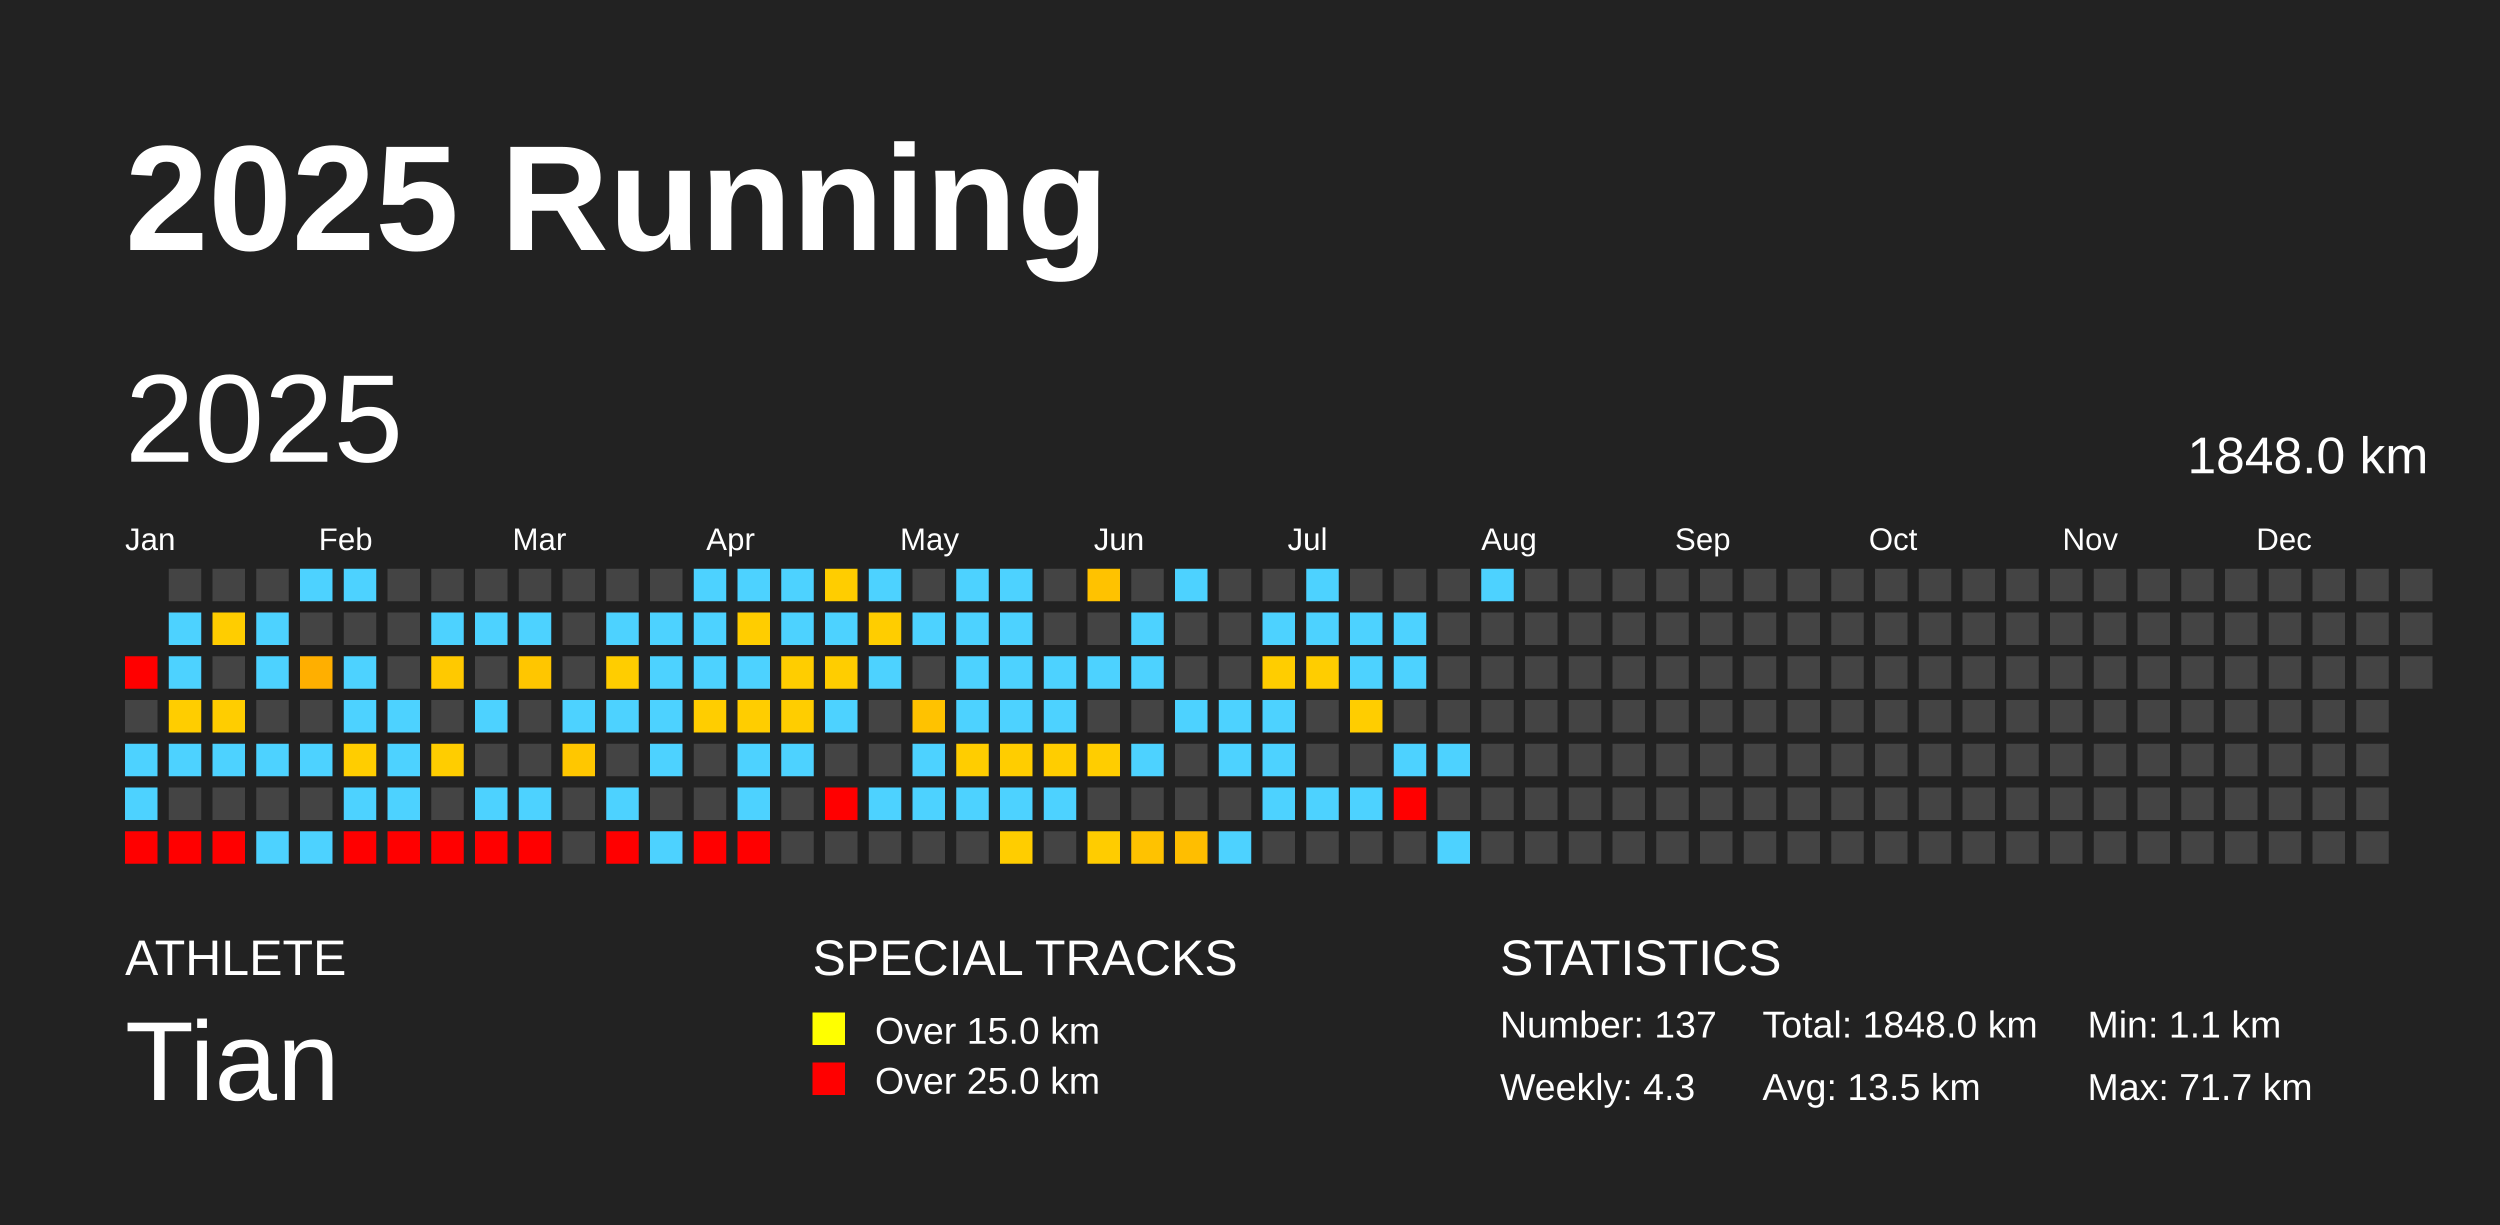
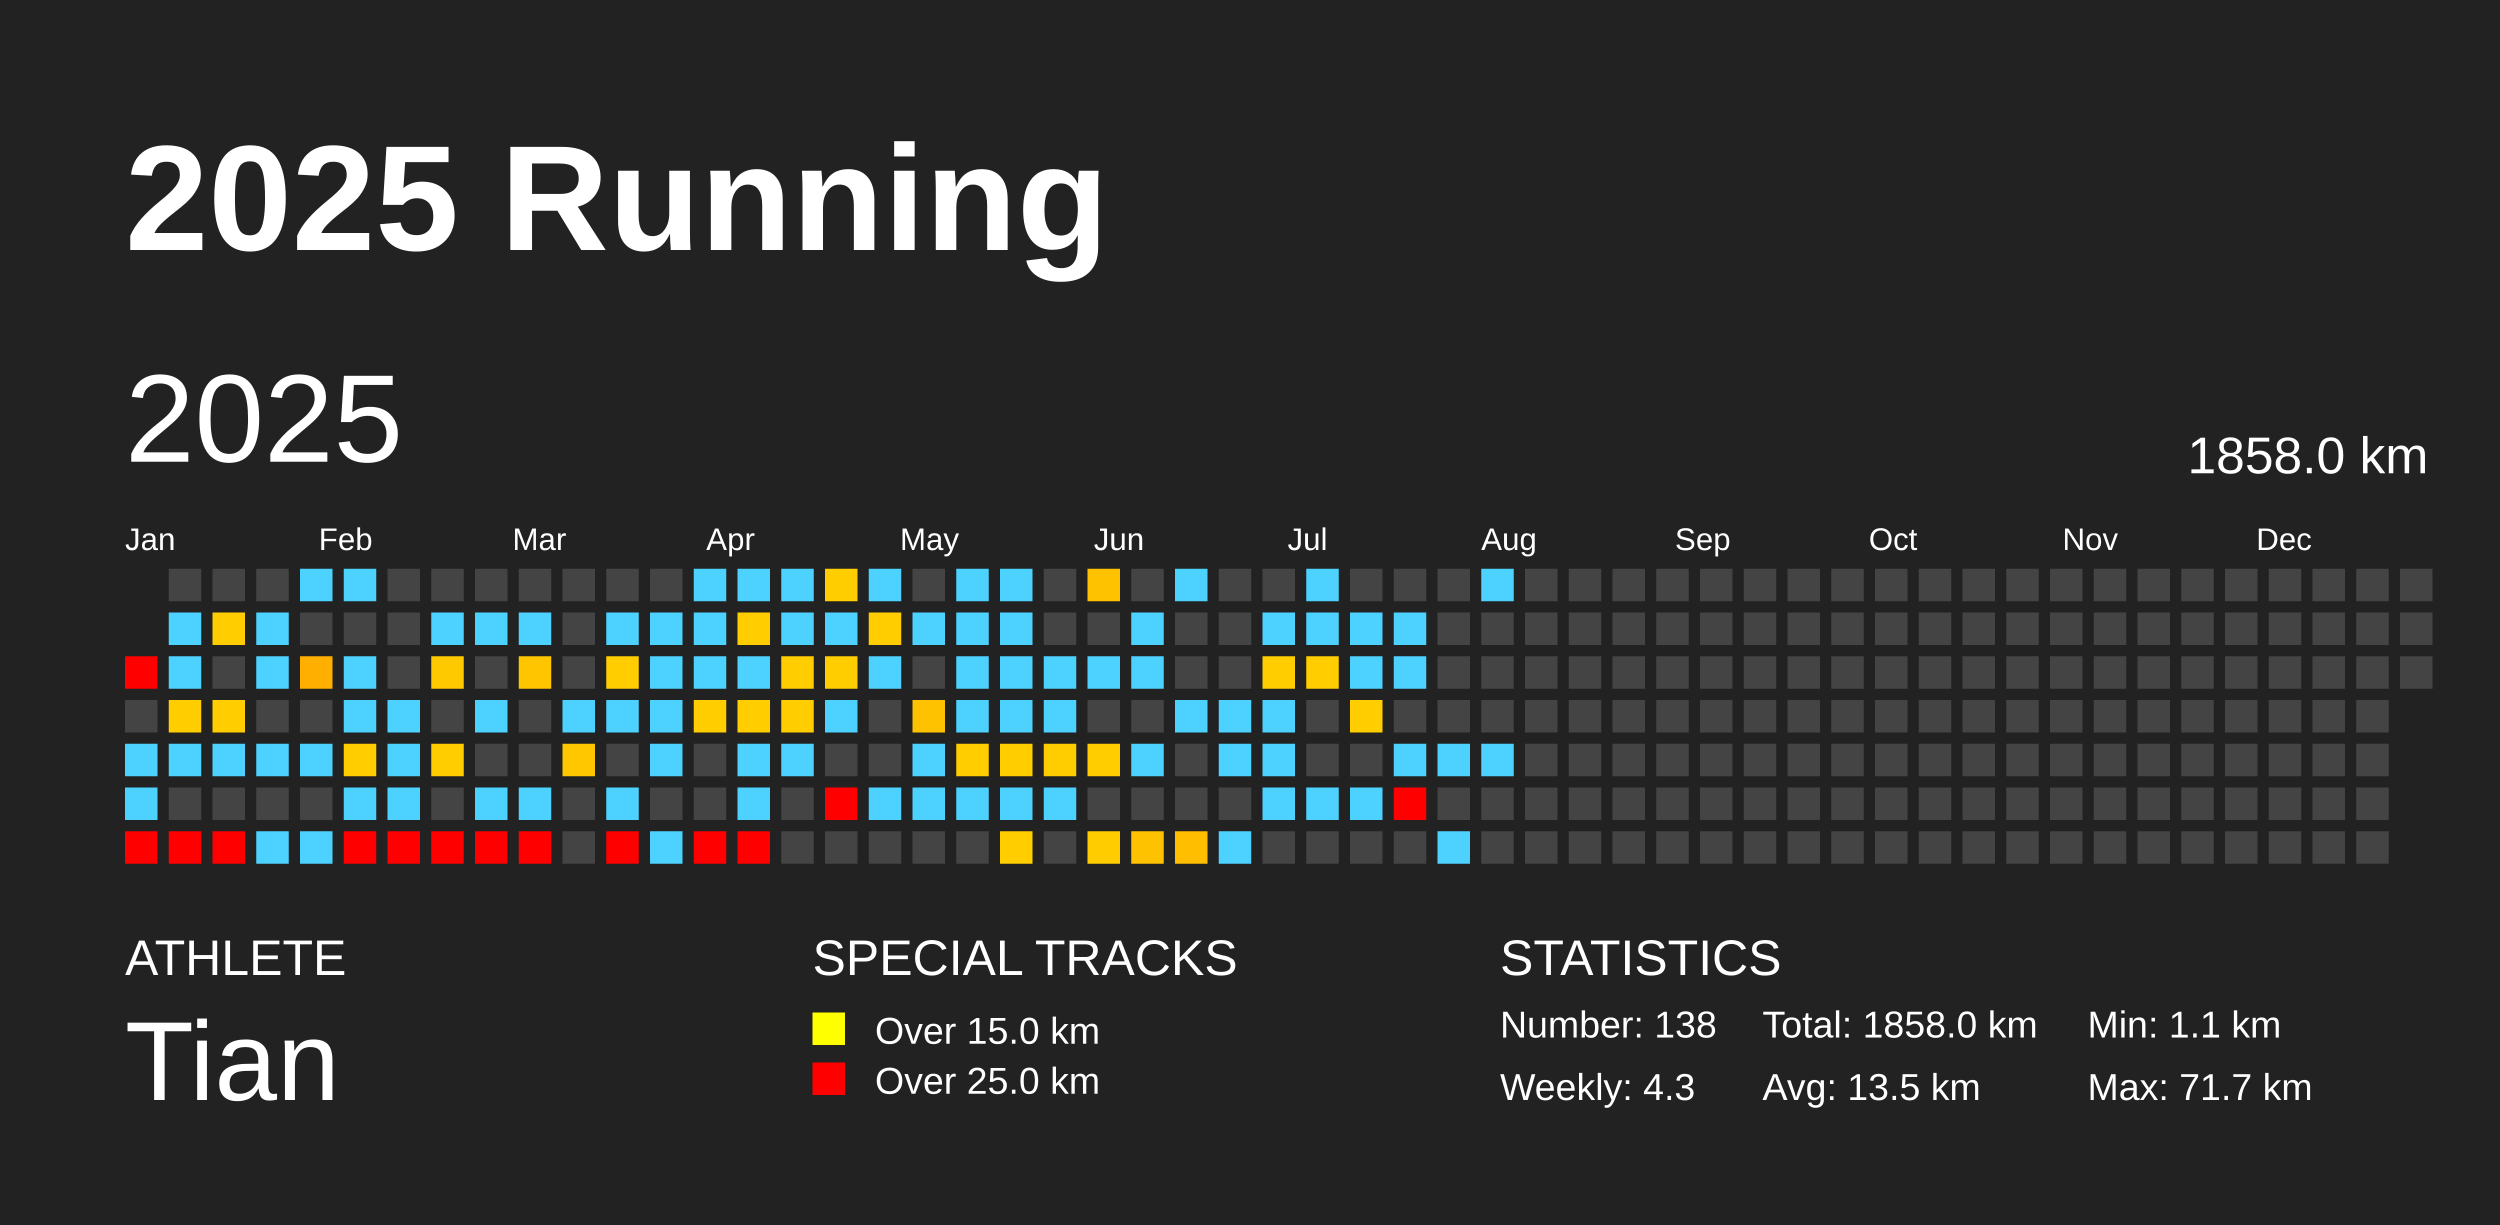
<svg xmlns="http://www.w3.org/2000/svg" baseProfile="full" height="98mm" version="1.1" viewBox="0,0,200,98" width="200mm">
  <defs />
  <rect fill="#222222" height="98" width="200" x="0" y="0" />
  <text fill="#FFFFFF" style="font-size:12px; font-family:Arial; font-weight:bold;" x="10" y="20">2025 Running</text>
  <text fill="#FFFFFF" style="font-size:4px; font-family:Arial" x="10" y="78">ATHLETE</text>
  <text fill="#FFFFFF" style="font-size:9px; font-family:Arial" x="10" y="88">Tian</text>
  <text fill="#FFFFFF" style="font-size:4px; font-family:Arial" x="65" y="78">SPECIAL TRACKS</text>
  <rect fill="yellow" height="2.6" width="2.6" x="65" y="81" />
  <text fill="#FFFFFF" style="font-size:3px; font-family:Arial" x="70" y="83.5">Over 15.0 km</text>
  <rect fill="red" height="2.6" width="2.6" x="65" y="85" />
  <text fill="#FFFFFF" style="font-size:3px; font-family:Arial" x="70" y="87.5">Over 25.0 km</text>
  <text fill="#FFFFFF" style="font-size:4px; font-family:Arial" x="120" y="78">STATISTICS</text>
-   <text fill="#FFFFFF" style="font-size:3px; font-family:Arial" x="120" y="83">Number: 137</text>
+   <text fill="#FFFFFF" style="font-size:3px; font-family:Arial" x="120" y="83">Number: 138</text>
  <text fill="#FFFFFF" style="font-size:3px; font-family:Arial" x="120" y="88">Weekly: 4.3</text>
-   <text fill="#FFFFFF" style="font-size:3px; font-family:Arial" x="141" y="83">Total: 1848.0 km</text>
+   <text fill="#FFFFFF" style="font-size:3px; font-family:Arial" x="141" y="83">Total: 1858.0 km</text>
  <text fill="#FFFFFF" style="font-size:3px; font-family:Arial" x="141" y="88">Avg: 13.5 km</text>
  <text fill="#FFFFFF" style="font-size:3px; font-family:Arial" x="167" y="83">Min: 1.1 km</text>
  <text fill="#FFFFFF" style="font-size:3px; font-family:Arial" x="167" y="88">Max: 71.7 km</text>
  <text dominant-baseline="hanging" fill="#FFFFFF" style="font-size:10.0px; font-family:Arial;" x="10" y="30">2025</text>
-   <text dominant-baseline="hanging" fill="#FFFFFF" style="font-size:4.125px; font-family:Arial;" x="175" y="35">1848.0 km</text>
+   <text dominant-baseline="hanging" fill="#FFFFFF" style="font-size:4.125px; font-family:Arial;" x="175" y="35">1858.0 km</text>
  <text fill="#FFFFFF" style="font-size:2.5px; font-family:Arial" x="10.0" y="44">Jan</text>
  <text fill="#FFFFFF" style="font-size:2.5px; font-family:Arial" x="25.5" y="44">Feb</text>
  <text fill="#FFFFFF" style="font-size:2.5px; font-family:Arial" x="41.0" y="44">Mar</text>
  <text fill="#FFFFFF" style="font-size:2.5px; font-family:Arial" x="56.5" y="44">Apr</text>
  <text fill="#FFFFFF" style="font-size:2.5px; font-family:Arial" x="72.0" y="44">May</text>
  <text fill="#FFFFFF" style="font-size:2.5px; font-family:Arial" x="87.5" y="44">Jun</text>
  <text fill="#FFFFFF" style="font-size:2.5px; font-family:Arial" x="103.0" y="44">Jul</text>
  <text fill="#FFFFFF" style="font-size:2.5px; font-family:Arial" x="118.5" y="44">Aug</text>
  <text fill="#FFFFFF" style="font-size:2.5px; font-family:Arial" x="134.0" y="44">Sep</text>
  <text fill="#FFFFFF" style="font-size:2.5px; font-family:Arial" x="149.5" y="44">Oct</text>
  <text fill="#FFFFFF" style="font-size:2.5px; font-family:Arial" x="165.0" y="44">Nov</text>
  <text fill="#FFFFFF" style="font-size:2.5px; font-family:Arial" x="180.5" y="44">Dec</text>
  <rect fill="red" height="2.6" width="2.6" x="10.0" y="52.5" />
  <rect fill="#444444" height="2.6" width="2.6" x="10.0" y="56.0" />
  <rect fill="#4dd2ff" height="2.6" width="2.6" x="10.0" y="59.5" />
  <rect fill="#4dd2ff" height="2.6" width="2.6" x="10.0" y="63.0" />
  <rect fill="red" height="2.6" width="2.6" x="10.0" y="66.5" />
  <rect fill="#444444" height="2.6" width="2.6" x="13.5" y="45.5" />
  <rect fill="#4dd2ff" height="2.6" width="2.6" x="13.5" y="49.0" />
  <rect fill="#4dd2ff" height="2.6" width="2.6" x="13.5" y="52.5" />
  <rect fill="#ffcd00" height="2.6" width="2.6" x="13.5" y="56.0" />
  <rect fill="#4dd2ff" height="2.6" width="2.6" x="13.5" y="59.5" />
  <rect fill="#444444" height="2.6" width="2.6" x="13.5" y="63.0" />
  <rect fill="red" height="2.6" width="2.6" x="13.5" y="66.5" />
  <rect fill="#444444" height="2.6" width="2.6" x="17.0" y="45.5" />
  <rect fill="#ffcd00" height="2.6" width="2.6" x="17.0" y="49.0" />
  <rect fill="#444444" height="2.6" width="2.6" x="17.0" y="52.5" />
  <rect fill="#ffcd00" height="2.6" width="2.6" x="17.0" y="56.0" />
  <rect fill="#4dd2ff" height="2.6" width="2.6" x="17.0" y="59.5" />
  <rect fill="#444444" height="2.6" width="2.6" x="17.0" y="63.0" />
  <rect fill="red" height="2.6" width="2.6" x="17.0" y="66.5" />
  <rect fill="#444444" height="2.6" width="2.6" x="20.5" y="45.5" />
  <rect fill="#4dd2ff" height="2.6" width="2.6" x="20.5" y="49.0" />
  <rect fill="#4dd2ff" height="2.6" width="2.6" x="20.5" y="52.5" />
  <rect fill="#444444" height="2.6" width="2.6" x="20.5" y="56.0" />
  <rect fill="#4dd2ff" height="2.6" width="2.6" x="20.5" y="59.5" />
  <rect fill="#444444" height="2.6" width="2.6" x="20.5" y="63.0" />
  <rect fill="#4dd2ff" height="2.6" width="2.6" x="20.5" y="66.5" />
  <rect fill="#4dd2ff" height="2.6" width="2.6" x="24.0" y="45.5" />
  <rect fill="#444444" height="2.6" width="2.6" x="24.0" y="49.0" />
  <rect fill="#ffaf00" height="2.6" width="2.6" x="24.0" y="52.5" />
  <rect fill="#444444" height="2.6" width="2.6" x="24.0" y="56.0" />
  <rect fill="#4dd2ff" height="2.6" width="2.6" x="24.0" y="59.5" />
  <rect fill="#444444" height="2.6" width="2.6" x="24.0" y="63.0" />
  <rect fill="#4dd2ff" height="2.6" width="2.6" x="24.0" y="66.5" />
  <rect fill="#4dd2ff" height="2.6" width="2.6" x="27.5" y="45.5" />
  <rect fill="#444444" height="2.6" width="2.6" x="27.5" y="49.0" />
  <rect fill="#4dd2ff" height="2.6" width="2.6" x="27.5" y="52.5" />
  <rect fill="#4dd2ff" height="2.6" width="2.6" x="27.5" y="56.0" />
  <rect fill="#ffcd00" height="2.6" width="2.6" x="27.5" y="59.5" />
  <rect fill="#4dd2ff" height="2.6" width="2.6" x="27.5" y="63.0" />
  <rect fill="red" height="2.6" width="2.6" x="27.5" y="66.5" />
  <rect fill="#444444" height="2.6" width="2.6" x="31.0" y="45.5" />
  <rect fill="#444444" height="2.6" width="2.6" x="31.0" y="49.0" />
  <rect fill="#444444" height="2.6" width="2.6" x="31.0" y="52.5" />
  <rect fill="#4dd2ff" height="2.6" width="2.6" x="31.0" y="56.0" />
  <rect fill="#4dd2ff" height="2.6" width="2.6" x="31.0" y="59.5" />
  <rect fill="#4dd2ff" height="2.6" width="2.6" x="31.0" y="63.0" />
  <rect fill="red" height="2.6" width="2.6" x="31.0" y="66.5" />
  <rect fill="#444444" height="2.6" width="2.6" x="34.5" y="45.5" />
  <rect fill="#4dd2ff" height="2.6" width="2.6" x="34.5" y="49.0" />
  <rect fill="#ffc900" height="2.6" width="2.6" x="34.5" y="52.5" />
  <rect fill="#444444" height="2.6" width="2.6" x="34.5" y="56.0" />
  <rect fill="#ffcd00" height="2.6" width="2.6" x="34.5" y="59.5" />
  <rect fill="#444444" height="2.6" width="2.6" x="34.5" y="63.0" />
  <rect fill="red" height="2.6" width="2.6" x="34.5" y="66.5" />
  <rect fill="#444444" height="2.6" width="2.6" x="38.0" y="45.5" />
  <rect fill="#4dd2ff" height="2.6" width="2.6" x="38.0" y="49.0" />
  <rect fill="#444444" height="2.6" width="2.6" x="38.0" y="52.5" />
  <rect fill="#4dd2ff" height="2.6" width="2.6" x="38.0" y="56.0" />
  <rect fill="#444444" height="2.6" width="2.6" x="38.0" y="59.5" />
  <rect fill="#4dd2ff" height="2.6" width="2.6" x="38.0" y="63.0" />
  <rect fill="red" height="2.6" width="2.6" x="38.0" y="66.5" />
  <rect fill="#444444" height="2.6" width="2.6" x="41.5" y="45.5" />
  <rect fill="#4dd2ff" height="2.6" width="2.6" x="41.5" y="49.0" />
  <rect fill="#ffc600" height="2.6" width="2.6" x="41.5" y="52.5" />
  <rect fill="#444444" height="2.6" width="2.6" x="41.5" y="56.0" />
  <rect fill="#444444" height="2.6" width="2.6" x="41.5" y="59.5" />
  <rect fill="#4dd2ff" height="2.6" width="2.6" x="41.5" y="63.0" />
  <rect fill="red" height="2.6" width="2.6" x="41.5" y="66.5" />
  <rect fill="#444444" height="2.6" width="2.6" x="45.0" y="45.5" />
  <rect fill="#444444" height="2.6" width="2.6" x="45.0" y="49.0" />
  <rect fill="#444444" height="2.6" width="2.6" x="45.0" y="52.5" />
  <rect fill="#4dd2ff" height="2.6" width="2.6" x="45.0" y="56.0" />
  <rect fill="#ffc700" height="2.6" width="2.6" x="45.0" y="59.5" />
  <rect fill="#444444" height="2.6" width="2.6" x="45.0" y="63.0" />
  <rect fill="#444444" height="2.6" width="2.6" x="45.0" y="66.5" />
  <rect fill="#444444" height="2.6" width="2.6" x="48.5" y="45.5" />
  <rect fill="#4dd2ff" height="2.6" width="2.6" x="48.5" y="49.0" />
  <rect fill="#ffcd00" height="2.6" width="2.6" x="48.5" y="52.5" />
  <rect fill="#4dd2ff" height="2.6" width="2.6" x="48.5" y="56.0" />
  <rect fill="#444444" height="2.6" width="2.6" x="48.5" y="59.5" />
  <rect fill="#4dd2ff" height="2.6" width="2.6" x="48.5" y="63.0" />
  <rect fill="red" height="2.6" width="2.6" x="48.5" y="66.5" />
  <rect fill="#444444" height="2.6" width="2.6" x="52.0" y="45.5" />
  <rect fill="#4dd2ff" height="2.6" width="2.6" x="52.0" y="49.0" />
  <rect fill="#4dd2ff" height="2.6" width="2.6" x="52.0" y="52.5" />
  <rect fill="#4dd2ff" height="2.6" width="2.6" x="52.0" y="56.0" />
  <rect fill="#4dd2ff" height="2.6" width="2.6" x="52.0" y="59.5" />
  <rect fill="#444444" height="2.6" width="2.6" x="52.0" y="63.0" />
  <rect fill="#4dd2ff" height="2.6" width="2.6" x="52.0" y="66.5" />
  <rect fill="#4dd2ff" height="2.6" width="2.6" x="55.5" y="45.5" />
  <rect fill="#4dd2ff" height="2.6" width="2.6" x="55.5" y="49.0" />
  <rect fill="#4dd2ff" height="2.6" width="2.6" x="55.5" y="52.5" />
  <rect fill="#ffcd00" height="2.6" width="2.6" x="55.5" y="56.0" />
  <rect fill="#444444" height="2.6" width="2.6" x="55.5" y="59.5" />
  <rect fill="#444444" height="2.6" width="2.6" x="55.5" y="63.0" />
  <rect fill="red" height="2.6" width="2.6" x="55.5" y="66.5" />
  <rect fill="#4dd2ff" height="2.6" width="2.6" x="59.0" y="45.5" />
  <rect fill="#ffcd00" height="2.6" width="2.6" x="59.0" y="49.0" />
  <rect fill="#4dd2ff" height="2.6" width="2.6" x="59.0" y="52.5" />
  <rect fill="#ffcd00" height="2.6" width="2.6" x="59.0" y="56.0" />
  <rect fill="#4dd2ff" height="2.6" width="2.6" x="59.0" y="59.5" />
  <rect fill="#4dd2ff" height="2.6" width="2.6" x="59.0" y="63.0" />
  <rect fill="red" height="2.6" width="2.6" x="59.0" y="66.5" />
  <rect fill="#4dd2ff" height="2.6" width="2.6" x="62.5" y="45.5" />
  <rect fill="#4dd2ff" height="2.6" width="2.6" x="62.5" y="49.0" />
  <rect fill="#ffcd00" height="2.6" width="2.6" x="62.5" y="52.5" />
  <rect fill="#ffcd00" height="2.6" width="2.6" x="62.5" y="56.0" />
  <rect fill="#4dd2ff" height="2.6" width="2.6" x="62.5" y="59.5" />
  <rect fill="#444444" height="2.6" width="2.6" x="62.5" y="63.0" />
  <rect fill="#444444" height="2.6" width="2.6" x="62.5" y="66.5" />
  <rect fill="#ffcd00" height="2.6" width="2.6" x="66.0" y="45.5" />
  <rect fill="#4dd2ff" height="2.6" width="2.6" x="66.0" y="49.0" />
  <rect fill="#ffcd00" height="2.6" width="2.6" x="66.0" y="52.5" />
  <rect fill="#4dd2ff" height="2.6" width="2.6" x="66.0" y="56.0" />
  <rect fill="#444444" height="2.6" width="2.6" x="66.0" y="59.5" />
  <rect fill="red" height="2.6" width="2.6" x="66.0" y="63.0" />
  <rect fill="#444444" height="2.6" width="2.6" x="66.0" y="66.5" />
  <rect fill="#4dd2ff" height="2.6" width="2.6" x="69.5" y="45.5" />
  <rect fill="#ffcd00" height="2.6" width="2.6" x="69.5" y="49.0" />
  <rect fill="#4dd2ff" height="2.6" width="2.6" x="69.5" y="52.5" />
  <rect fill="#444444" height="2.6" width="2.6" x="69.5" y="56.0" />
  <rect fill="#444444" height="2.6" width="2.6" x="69.5" y="59.5" />
  <rect fill="#4dd2ff" height="2.6" width="2.6" x="69.5" y="63.0" />
  <rect fill="#444444" height="2.6" width="2.6" x="69.5" y="66.5" />
  <rect fill="#444444" height="2.6" width="2.6" x="73.0" y="45.5" />
  <rect fill="#4dd2ff" height="2.6" width="2.6" x="73.0" y="49.0" />
  <rect fill="#444444" height="2.6" width="2.6" x="73.0" y="52.5" />
  <rect fill="#ffc200" height="2.6" width="2.6" x="73.0" y="56.0" />
  <rect fill="#4dd2ff" height="2.6" width="2.6" x="73.0" y="59.5" />
  <rect fill="#4dd2ff" height="2.6" width="2.6" x="73.0" y="63.0" />
  <rect fill="#444444" height="2.6" width="2.6" x="73.0" y="66.5" />
  <rect fill="#4dd2ff" height="2.6" width="2.6" x="76.5" y="45.5" />
  <rect fill="#4dd2ff" height="2.6" width="2.6" x="76.5" y="49.0" />
  <rect fill="#4dd2ff" height="2.6" width="2.6" x="76.5" y="52.5" />
  <rect fill="#4dd2ff" height="2.6" width="2.6" x="76.5" y="56.0" />
  <rect fill="#ffcd00" height="2.6" width="2.6" x="76.5" y="59.5" />
  <rect fill="#4dd2ff" height="2.6" width="2.6" x="76.5" y="63.0" />
  <rect fill="#444444" height="2.6" width="2.6" x="76.5" y="66.5" />
  <rect fill="#4dd2ff" height="2.6" width="2.6" x="80.0" y="45.5" />
  <rect fill="#4dd2ff" height="2.6" width="2.6" x="80.0" y="49.0" />
  <rect fill="#4dd2ff" height="2.6" width="2.6" x="80.0" y="52.5" />
  <rect fill="#4dd2ff" height="2.6" width="2.6" x="80.0" y="56.0" />
  <rect fill="#ffcd00" height="2.6" width="2.6" x="80.0" y="59.5" />
  <rect fill="#4dd2ff" height="2.6" width="2.6" x="80.0" y="63.0" />
  <rect fill="#ffcd00" height="2.6" width="2.6" x="80.0" y="66.5" />
  <rect fill="#444444" height="2.6" width="2.6" x="83.5" y="45.5" />
  <rect fill="#444444" height="2.6" width="2.6" x="83.5" y="49.0" />
  <rect fill="#4dd2ff" height="2.6" width="2.6" x="83.5" y="52.5" />
  <rect fill="#4dd2ff" height="2.6" width="2.6" x="83.5" y="56.0" />
  <rect fill="#ffcd00" height="2.6" width="2.6" x="83.5" y="59.5" />
  <rect fill="#4dd2ff" height="2.6" width="2.6" x="83.5" y="63.0" />
  <rect fill="#444444" height="2.6" width="2.6" x="83.5" y="66.5" />
  <rect fill="#ffc200" height="2.6" width="2.6" x="87.0" y="45.5" />
  <rect fill="#444444" height="2.6" width="2.6" x="87.0" y="49.0" />
  <rect fill="#4dd2ff" height="2.6" width="2.6" x="87.0" y="52.5" />
  <rect fill="#444444" height="2.6" width="2.6" x="87.0" y="56.0" />
  <rect fill="#ffcd00" height="2.6" width="2.6" x="87.0" y="59.5" />
  <rect fill="#444444" height="2.6" width="2.6" x="87.0" y="63.0" />
  <rect fill="#ffcc00" height="2.6" width="2.6" x="87.0" y="66.5" />
  <rect fill="#444444" height="2.6" width="2.6" x="90.5" y="45.5" />
  <rect fill="#4dd2ff" height="2.6" width="2.6" x="90.5" y="49.0" />
  <rect fill="#4dd2ff" height="2.6" width="2.6" x="90.5" y="52.5" />
  <rect fill="#444444" height="2.6" width="2.6" x="90.5" y="56.0" />
  <rect fill="#4dd2ff" height="2.6" width="2.6" x="90.5" y="59.5" />
  <rect fill="#444444" height="2.6" width="2.6" x="90.5" y="63.0" />
  <rect fill="#ffc200" height="2.6" width="2.6" x="90.5" y="66.5" />
  <rect fill="#4dd2ff" height="2.6" width="2.6" x="94.0" y="45.5" />
  <rect fill="#444444" height="2.6" width="2.6" x="94.0" y="49.0" />
  <rect fill="#444444" height="2.6" width="2.6" x="94.0" y="52.5" />
  <rect fill="#4dd2ff" height="2.6" width="2.6" x="94.0" y="56.0" />
  <rect fill="#444444" height="2.6" width="2.6" x="94.0" y="59.5" />
  <rect fill="#444444" height="2.6" width="2.6" x="94.0" y="63.0" />
  <rect fill="#ffbe00" height="2.6" width="2.6" x="94.0" y="66.5" />
  <rect fill="#444444" height="2.6" width="2.6" x="97.5" y="45.5" />
  <rect fill="#444444" height="2.6" width="2.6" x="97.5" y="49.0" />
  <rect fill="#444444" height="2.6" width="2.6" x="97.5" y="52.5" />
  <rect fill="#4dd2ff" height="2.6" width="2.6" x="97.5" y="56.0" />
  <rect fill="#4dd2ff" height="2.6" width="2.6" x="97.5" y="59.5" />
  <rect fill="#444444" height="2.6" width="2.6" x="97.5" y="63.0" />
  <rect fill="#4dd2ff" height="2.6" width="2.6" x="97.5" y="66.5" />
  <rect fill="#444444" height="2.6" width="2.6" x="101.0" y="45.5" />
  <rect fill="#4dd2ff" height="2.6" width="2.6" x="101.0" y="49.0" />
  <rect fill="#ffcd00" height="2.6" width="2.6" x="101.0" y="52.5" />
  <rect fill="#4dd2ff" height="2.6" width="2.6" x="101.0" y="56.0" />
  <rect fill="#4dd2ff" height="2.6" width="2.6" x="101.0" y="59.5" />
  <rect fill="#4dd2ff" height="2.6" width="2.6" x="101.0" y="63.0" />
  <rect fill="#444444" height="2.6" width="2.6" x="101.0" y="66.5" />
  <rect fill="#4dd2ff" height="2.6" width="2.6" x="104.5" y="45.5" />
  <rect fill="#4dd2ff" height="2.6" width="2.6" x="104.5" y="49.0" />
  <rect fill="#ffcd00" height="2.6" width="2.6" x="104.5" y="52.5" />
  <rect fill="#444444" height="2.6" width="2.6" x="104.5" y="56.0" />
  <rect fill="#444444" height="2.6" width="2.6" x="104.5" y="59.5" />
  <rect fill="#4dd2ff" height="2.6" width="2.6" x="104.5" y="63.0" />
  <rect fill="#444444" height="2.6" width="2.6" x="104.5" y="66.5" />
  <rect fill="#444444" height="2.6" width="2.6" x="108.0" y="45.5" />
  <rect fill="#4dd2ff" height="2.6" width="2.6" x="108.0" y="49.0" />
  <rect fill="#4dd2ff" height="2.6" width="2.6" x="108.0" y="52.5" />
  <rect fill="#ffcd00" height="2.6" width="2.6" x="108.0" y="56.0" />
  <rect fill="#444444" height="2.6" width="2.6" x="108.0" y="59.5" />
  <rect fill="#4dd2ff" height="2.6" width="2.6" x="108.0" y="63.0" />
  <rect fill="#444444" height="2.6" width="2.6" x="108.0" y="66.5" />
  <rect fill="#444444" height="2.6" width="2.6" x="111.5" y="45.5" />
  <rect fill="#4dd2ff" height="2.6" width="2.6" x="111.5" y="49.0" />
  <rect fill="#4dd2ff" height="2.6" width="2.6" x="111.5" y="52.5" />
  <rect fill="#444444" height="2.6" width="2.6" x="111.5" y="56.0" />
  <rect fill="#4dd2ff" height="2.6" width="2.6" x="111.5" y="59.5" />
  <rect fill="red" height="2.6" width="2.6" x="111.5" y="63.0" />
  <rect fill="#444444" height="2.6" width="2.6" x="111.5" y="66.5" />
  <rect fill="#444444" height="2.6" width="2.6" x="115.0" y="45.5" />
  <rect fill="#444444" height="2.6" width="2.6" x="115.0" y="49.0" />
  <rect fill="#444444" height="2.6" width="2.6" x="115.0" y="52.5" />
  <rect fill="#444444" height="2.6" width="2.6" x="115.0" y="56.0" />
  <rect fill="#4dd2ff" height="2.6" width="2.6" x="115.0" y="59.5" />
  <rect fill="#444444" height="2.6" width="2.6" x="115.0" y="63.0" />
  <rect fill="#4dd2ff" height="2.6" width="2.6" x="115.0" y="66.5" />
  <rect fill="#4dd2ff" height="2.6" width="2.6" x="118.5" y="45.5" />
  <rect fill="#444444" height="2.6" width="2.6" x="118.5" y="49.0" />
  <rect fill="#444444" height="2.6" width="2.6" x="118.5" y="52.5" />
  <rect fill="#444444" height="2.6" width="2.6" x="118.5" y="56.0" />
-   <rect fill="#444444" height="2.6" width="2.6" x="118.5" y="59.5" />
+   <rect fill="#4dd2ff" height="2.6" width="2.6" x="118.5" y="59.5" />
  <rect fill="#444444" height="2.6" width="2.6" x="118.5" y="63.0" />
  <rect fill="#444444" height="2.6" width="2.6" x="118.5" y="66.5" />
  <rect fill="#444444" height="2.6" width="2.6" x="122.0" y="45.5" />
  <rect fill="#444444" height="2.6" width="2.6" x="122.0" y="49.0" />
  <rect fill="#444444" height="2.6" width="2.6" x="122.0" y="52.5" />
  <rect fill="#444444" height="2.6" width="2.6" x="122.0" y="56.0" />
  <rect fill="#444444" height="2.6" width="2.6" x="122.0" y="59.5" />
  <rect fill="#444444" height="2.6" width="2.6" x="122.0" y="63.0" />
  <rect fill="#444444" height="2.6" width="2.6" x="122.0" y="66.5" />
  <rect fill="#444444" height="2.6" width="2.6" x="125.5" y="45.5" />
  <rect fill="#444444" height="2.6" width="2.6" x="125.5" y="49.0" />
  <rect fill="#444444" height="2.6" width="2.6" x="125.5" y="52.5" />
  <rect fill="#444444" height="2.6" width="2.6" x="125.5" y="56.0" />
  <rect fill="#444444" height="2.6" width="2.6" x="125.5" y="59.5" />
  <rect fill="#444444" height="2.6" width="2.6" x="125.5" y="63.0" />
  <rect fill="#444444" height="2.6" width="2.6" x="125.5" y="66.5" />
  <rect fill="#444444" height="2.6" width="2.6" x="129.0" y="45.5" />
  <rect fill="#444444" height="2.6" width="2.6" x="129.0" y="49.0" />
  <rect fill="#444444" height="2.6" width="2.6" x="129.0" y="52.5" />
  <rect fill="#444444" height="2.6" width="2.6" x="129.0" y="56.0" />
  <rect fill="#444444" height="2.6" width="2.6" x="129.0" y="59.5" />
  <rect fill="#444444" height="2.6" width="2.6" x="129.0" y="63.0" />
  <rect fill="#444444" height="2.6" width="2.6" x="129.0" y="66.5" />
  <rect fill="#444444" height="2.6" width="2.6" x="132.5" y="45.5" />
  <rect fill="#444444" height="2.6" width="2.6" x="132.5" y="49.0" />
  <rect fill="#444444" height="2.6" width="2.6" x="132.5" y="52.5" />
  <rect fill="#444444" height="2.6" width="2.6" x="132.5" y="56.0" />
  <rect fill="#444444" height="2.6" width="2.6" x="132.5" y="59.5" />
  <rect fill="#444444" height="2.6" width="2.6" x="132.5" y="63.0" />
  <rect fill="#444444" height="2.6" width="2.6" x="132.5" y="66.5" />
  <rect fill="#444444" height="2.6" width="2.6" x="136.0" y="45.5" />
  <rect fill="#444444" height="2.6" width="2.6" x="136.0" y="49.0" />
  <rect fill="#444444" height="2.6" width="2.6" x="136.0" y="52.5" />
  <rect fill="#444444" height="2.6" width="2.6" x="136.0" y="56.0" />
  <rect fill="#444444" height="2.6" width="2.6" x="136.0" y="59.5" />
  <rect fill="#444444" height="2.6" width="2.6" x="136.0" y="63.0" />
  <rect fill="#444444" height="2.6" width="2.6" x="136.0" y="66.5" />
  <rect fill="#444444" height="2.6" width="2.6" x="139.5" y="45.5" />
  <rect fill="#444444" height="2.6" width="2.6" x="139.5" y="49.0" />
  <rect fill="#444444" height="2.6" width="2.6" x="139.5" y="52.5" />
  <rect fill="#444444" height="2.6" width="2.6" x="139.5" y="56.0" />
  <rect fill="#444444" height="2.6" width="2.6" x="139.5" y="59.5" />
  <rect fill="#444444" height="2.6" width="2.6" x="139.5" y="63.0" />
  <rect fill="#444444" height="2.6" width="2.6" x="139.5" y="66.5" />
  <rect fill="#444444" height="2.6" width="2.6" x="143.0" y="45.5" />
  <rect fill="#444444" height="2.6" width="2.6" x="143.0" y="49.0" />
  <rect fill="#444444" height="2.6" width="2.6" x="143.0" y="52.5" />
  <rect fill="#444444" height="2.6" width="2.6" x="143.0" y="56.0" />
  <rect fill="#444444" height="2.6" width="2.6" x="143.0" y="59.5" />
  <rect fill="#444444" height="2.6" width="2.6" x="143.0" y="63.0" />
  <rect fill="#444444" height="2.6" width="2.6" x="143.0" y="66.5" />
  <rect fill="#444444" height="2.6" width="2.6" x="146.5" y="45.5" />
  <rect fill="#444444" height="2.6" width="2.6" x="146.5" y="49.0" />
  <rect fill="#444444" height="2.6" width="2.6" x="146.5" y="52.5" />
  <rect fill="#444444" height="2.6" width="2.6" x="146.5" y="56.0" />
  <rect fill="#444444" height="2.6" width="2.6" x="146.5" y="59.5" />
  <rect fill="#444444" height="2.6" width="2.6" x="146.5" y="63.0" />
  <rect fill="#444444" height="2.6" width="2.6" x="146.5" y="66.5" />
  <rect fill="#444444" height="2.6" width="2.6" x="150.0" y="45.5" />
  <rect fill="#444444" height="2.6" width="2.6" x="150.0" y="49.0" />
  <rect fill="#444444" height="2.6" width="2.6" x="150.0" y="52.5" />
  <rect fill="#444444" height="2.6" width="2.6" x="150.0" y="56.0" />
  <rect fill="#444444" height="2.6" width="2.6" x="150.0" y="59.5" />
  <rect fill="#444444" height="2.6" width="2.6" x="150.0" y="63.0" />
  <rect fill="#444444" height="2.6" width="2.6" x="150.0" y="66.5" />
  <rect fill="#444444" height="2.6" width="2.6" x="153.5" y="45.5" />
  <rect fill="#444444" height="2.6" width="2.6" x="153.5" y="49.0" />
  <rect fill="#444444" height="2.6" width="2.6" x="153.5" y="52.5" />
  <rect fill="#444444" height="2.6" width="2.6" x="153.5" y="56.0" />
  <rect fill="#444444" height="2.6" width="2.6" x="153.5" y="59.5" />
  <rect fill="#444444" height="2.6" width="2.6" x="153.5" y="63.0" />
  <rect fill="#444444" height="2.6" width="2.6" x="153.5" y="66.5" />
  <rect fill="#444444" height="2.6" width="2.6" x="157.0" y="45.5" />
  <rect fill="#444444" height="2.6" width="2.6" x="157.0" y="49.0" />
  <rect fill="#444444" height="2.6" width="2.6" x="157.0" y="52.5" />
  <rect fill="#444444" height="2.6" width="2.6" x="157.0" y="56.0" />
  <rect fill="#444444" height="2.6" width="2.6" x="157.0" y="59.5" />
  <rect fill="#444444" height="2.6" width="2.6" x="157.0" y="63.0" />
  <rect fill="#444444" height="2.6" width="2.6" x="157.0" y="66.5" />
  <rect fill="#444444" height="2.6" width="2.6" x="160.5" y="45.5" />
  <rect fill="#444444" height="2.6" width="2.6" x="160.5" y="49.0" />
  <rect fill="#444444" height="2.6" width="2.6" x="160.5" y="52.5" />
  <rect fill="#444444" height="2.6" width="2.6" x="160.5" y="56.0" />
  <rect fill="#444444" height="2.6" width="2.6" x="160.5" y="59.5" />
  <rect fill="#444444" height="2.6" width="2.6" x="160.5" y="63.0" />
  <rect fill="#444444" height="2.6" width="2.6" x="160.5" y="66.5" />
  <rect fill="#444444" height="2.6" width="2.6" x="164.0" y="45.5" />
  <rect fill="#444444" height="2.6" width="2.6" x="164.0" y="49.0" />
  <rect fill="#444444" height="2.6" width="2.6" x="164.0" y="52.5" />
  <rect fill="#444444" height="2.6" width="2.6" x="164.0" y="56.0" />
  <rect fill="#444444" height="2.6" width="2.6" x="164.0" y="59.5" />
  <rect fill="#444444" height="2.6" width="2.6" x="164.0" y="63.0" />
  <rect fill="#444444" height="2.6" width="2.6" x="164.0" y="66.5" />
  <rect fill="#444444" height="2.6" width="2.6" x="167.5" y="45.5" />
  <rect fill="#444444" height="2.6" width="2.6" x="167.5" y="49.0" />
  <rect fill="#444444" height="2.6" width="2.6" x="167.5" y="52.5" />
  <rect fill="#444444" height="2.6" width="2.6" x="167.5" y="56.0" />
  <rect fill="#444444" height="2.6" width="2.6" x="167.5" y="59.5" />
  <rect fill="#444444" height="2.6" width="2.6" x="167.5" y="63.0" />
  <rect fill="#444444" height="2.6" width="2.6" x="167.5" y="66.5" />
  <rect fill="#444444" height="2.6" width="2.6" x="171.0" y="45.5" />
  <rect fill="#444444" height="2.6" width="2.6" x="171.0" y="49.0" />
  <rect fill="#444444" height="2.6" width="2.6" x="171.0" y="52.5" />
  <rect fill="#444444" height="2.6" width="2.6" x="171.0" y="56.0" />
  <rect fill="#444444" height="2.6" width="2.6" x="171.0" y="59.5" />
  <rect fill="#444444" height="2.6" width="2.6" x="171.0" y="63.0" />
  <rect fill="#444444" height="2.6" width="2.6" x="171.0" y="66.5" />
  <rect fill="#444444" height="2.6" width="2.6" x="174.5" y="45.5" />
  <rect fill="#444444" height="2.6" width="2.6" x="174.5" y="49.0" />
  <rect fill="#444444" height="2.6" width="2.6" x="174.5" y="52.5" />
  <rect fill="#444444" height="2.6" width="2.6" x="174.5" y="56.0" />
  <rect fill="#444444" height="2.6" width="2.6" x="174.5" y="59.5" />
  <rect fill="#444444" height="2.6" width="2.6" x="174.5" y="63.0" />
  <rect fill="#444444" height="2.6" width="2.6" x="174.5" y="66.5" />
  <rect fill="#444444" height="2.6" width="2.6" x="178.0" y="45.5" />
  <rect fill="#444444" height="2.6" width="2.6" x="178.0" y="49.0" />
  <rect fill="#444444" height="2.6" width="2.6" x="178.0" y="52.5" />
  <rect fill="#444444" height="2.6" width="2.6" x="178.0" y="56.0" />
  <rect fill="#444444" height="2.6" width="2.6" x="178.0" y="59.5" />
  <rect fill="#444444" height="2.6" width="2.6" x="178.0" y="63.0" />
  <rect fill="#444444" height="2.6" width="2.6" x="178.0" y="66.5" />
  <rect fill="#444444" height="2.6" width="2.6" x="181.5" y="45.5" />
  <rect fill="#444444" height="2.6" width="2.6" x="181.5" y="49.0" />
  <rect fill="#444444" height="2.6" width="2.6" x="181.5" y="52.5" />
  <rect fill="#444444" height="2.6" width="2.6" x="181.5" y="56.0" />
  <rect fill="#444444" height="2.6" width="2.6" x="181.5" y="59.5" />
  <rect fill="#444444" height="2.6" width="2.6" x="181.5" y="63.0" />
  <rect fill="#444444" height="2.6" width="2.6" x="181.5" y="66.5" />
  <rect fill="#444444" height="2.6" width="2.6" x="185.0" y="45.5" />
  <rect fill="#444444" height="2.6" width="2.6" x="185.0" y="49.0" />
  <rect fill="#444444" height="2.6" width="2.6" x="185.0" y="52.5" />
  <rect fill="#444444" height="2.6" width="2.6" x="185.0" y="56.0" />
  <rect fill="#444444" height="2.6" width="2.6" x="185.0" y="59.5" />
  <rect fill="#444444" height="2.6" width="2.6" x="185.0" y="63.0" />
  <rect fill="#444444" height="2.6" width="2.6" x="185.0" y="66.5" />
  <rect fill="#444444" height="2.6" width="2.6" x="188.5" y="45.5" />
  <rect fill="#444444" height="2.6" width="2.6" x="188.5" y="49.0" />
  <rect fill="#444444" height="2.6" width="2.6" x="188.5" y="52.5" />
  <rect fill="#444444" height="2.6" width="2.6" x="188.5" y="56.0" />
  <rect fill="#444444" height="2.6" width="2.6" x="188.5" y="59.5" />
  <rect fill="#444444" height="2.6" width="2.6" x="188.5" y="63.0" />
  <rect fill="#444444" height="2.6" width="2.6" x="188.5" y="66.5" />
  <rect fill="#444444" height="2.6" width="2.6" x="192.0" y="45.5" />
  <rect fill="#444444" height="2.6" width="2.6" x="192.0" y="49.0" />
  <rect fill="#444444" height="2.6" width="2.6" x="192.0" y="52.5" />
</svg>
